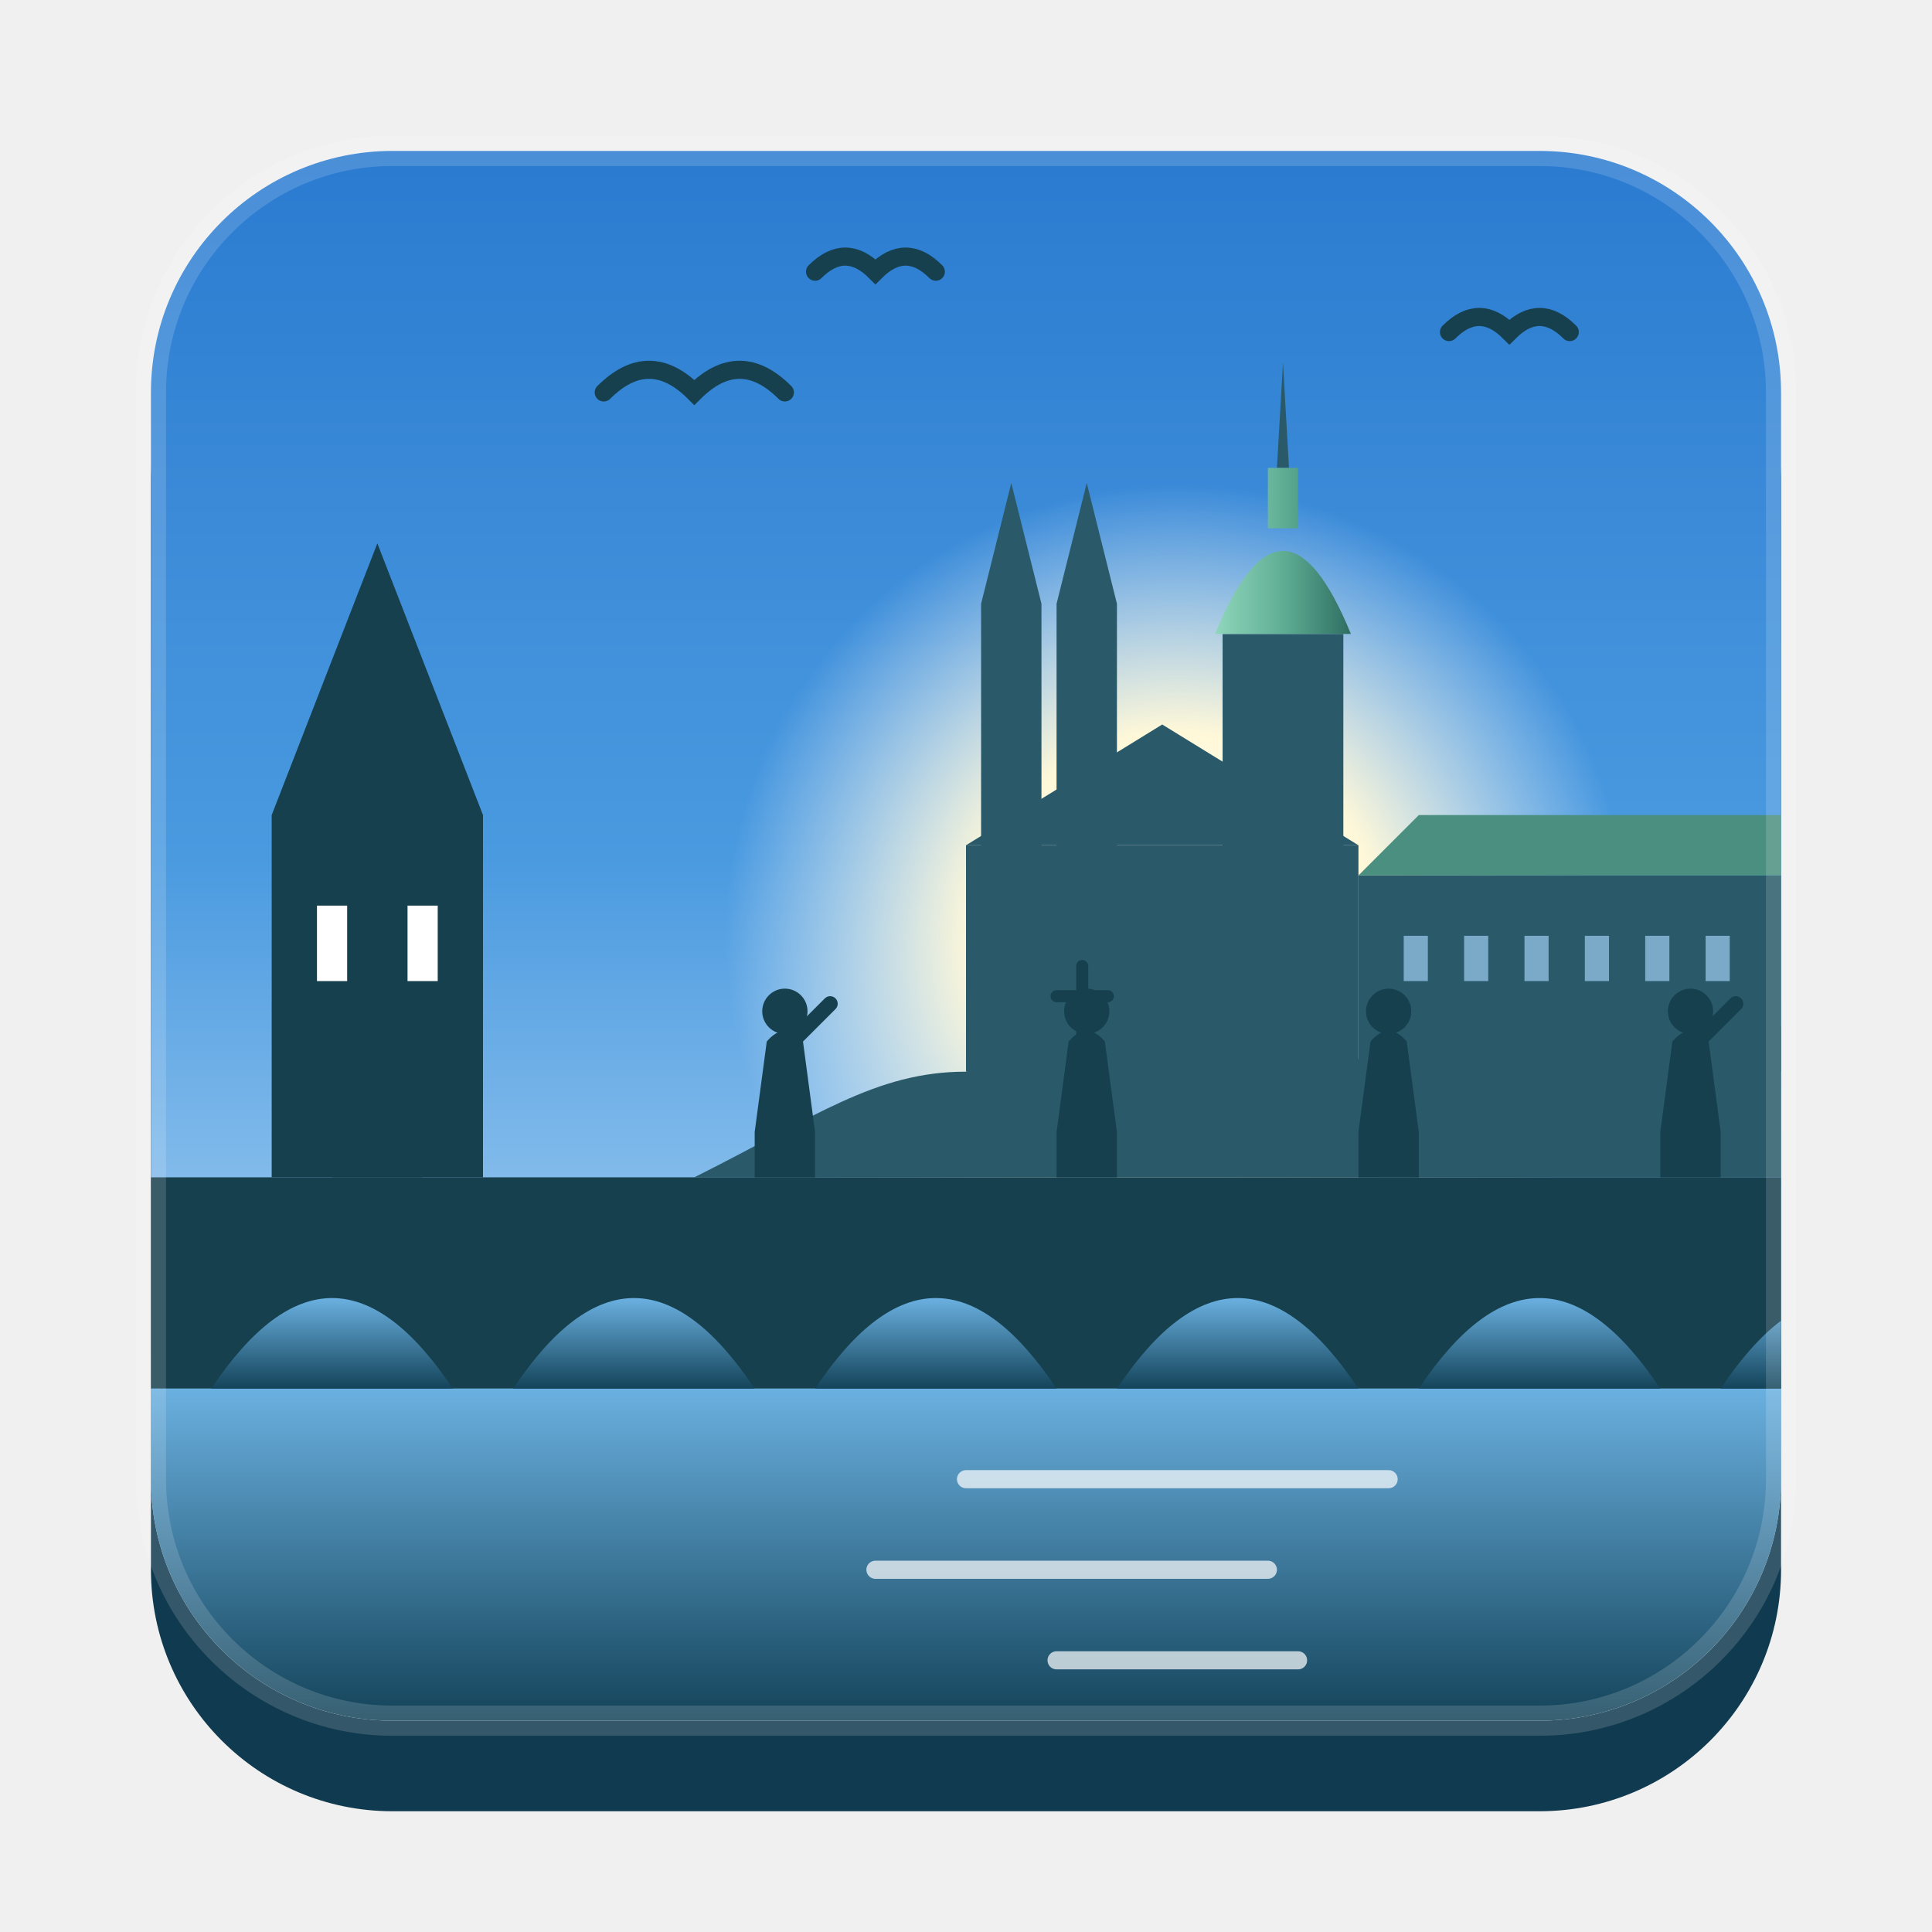
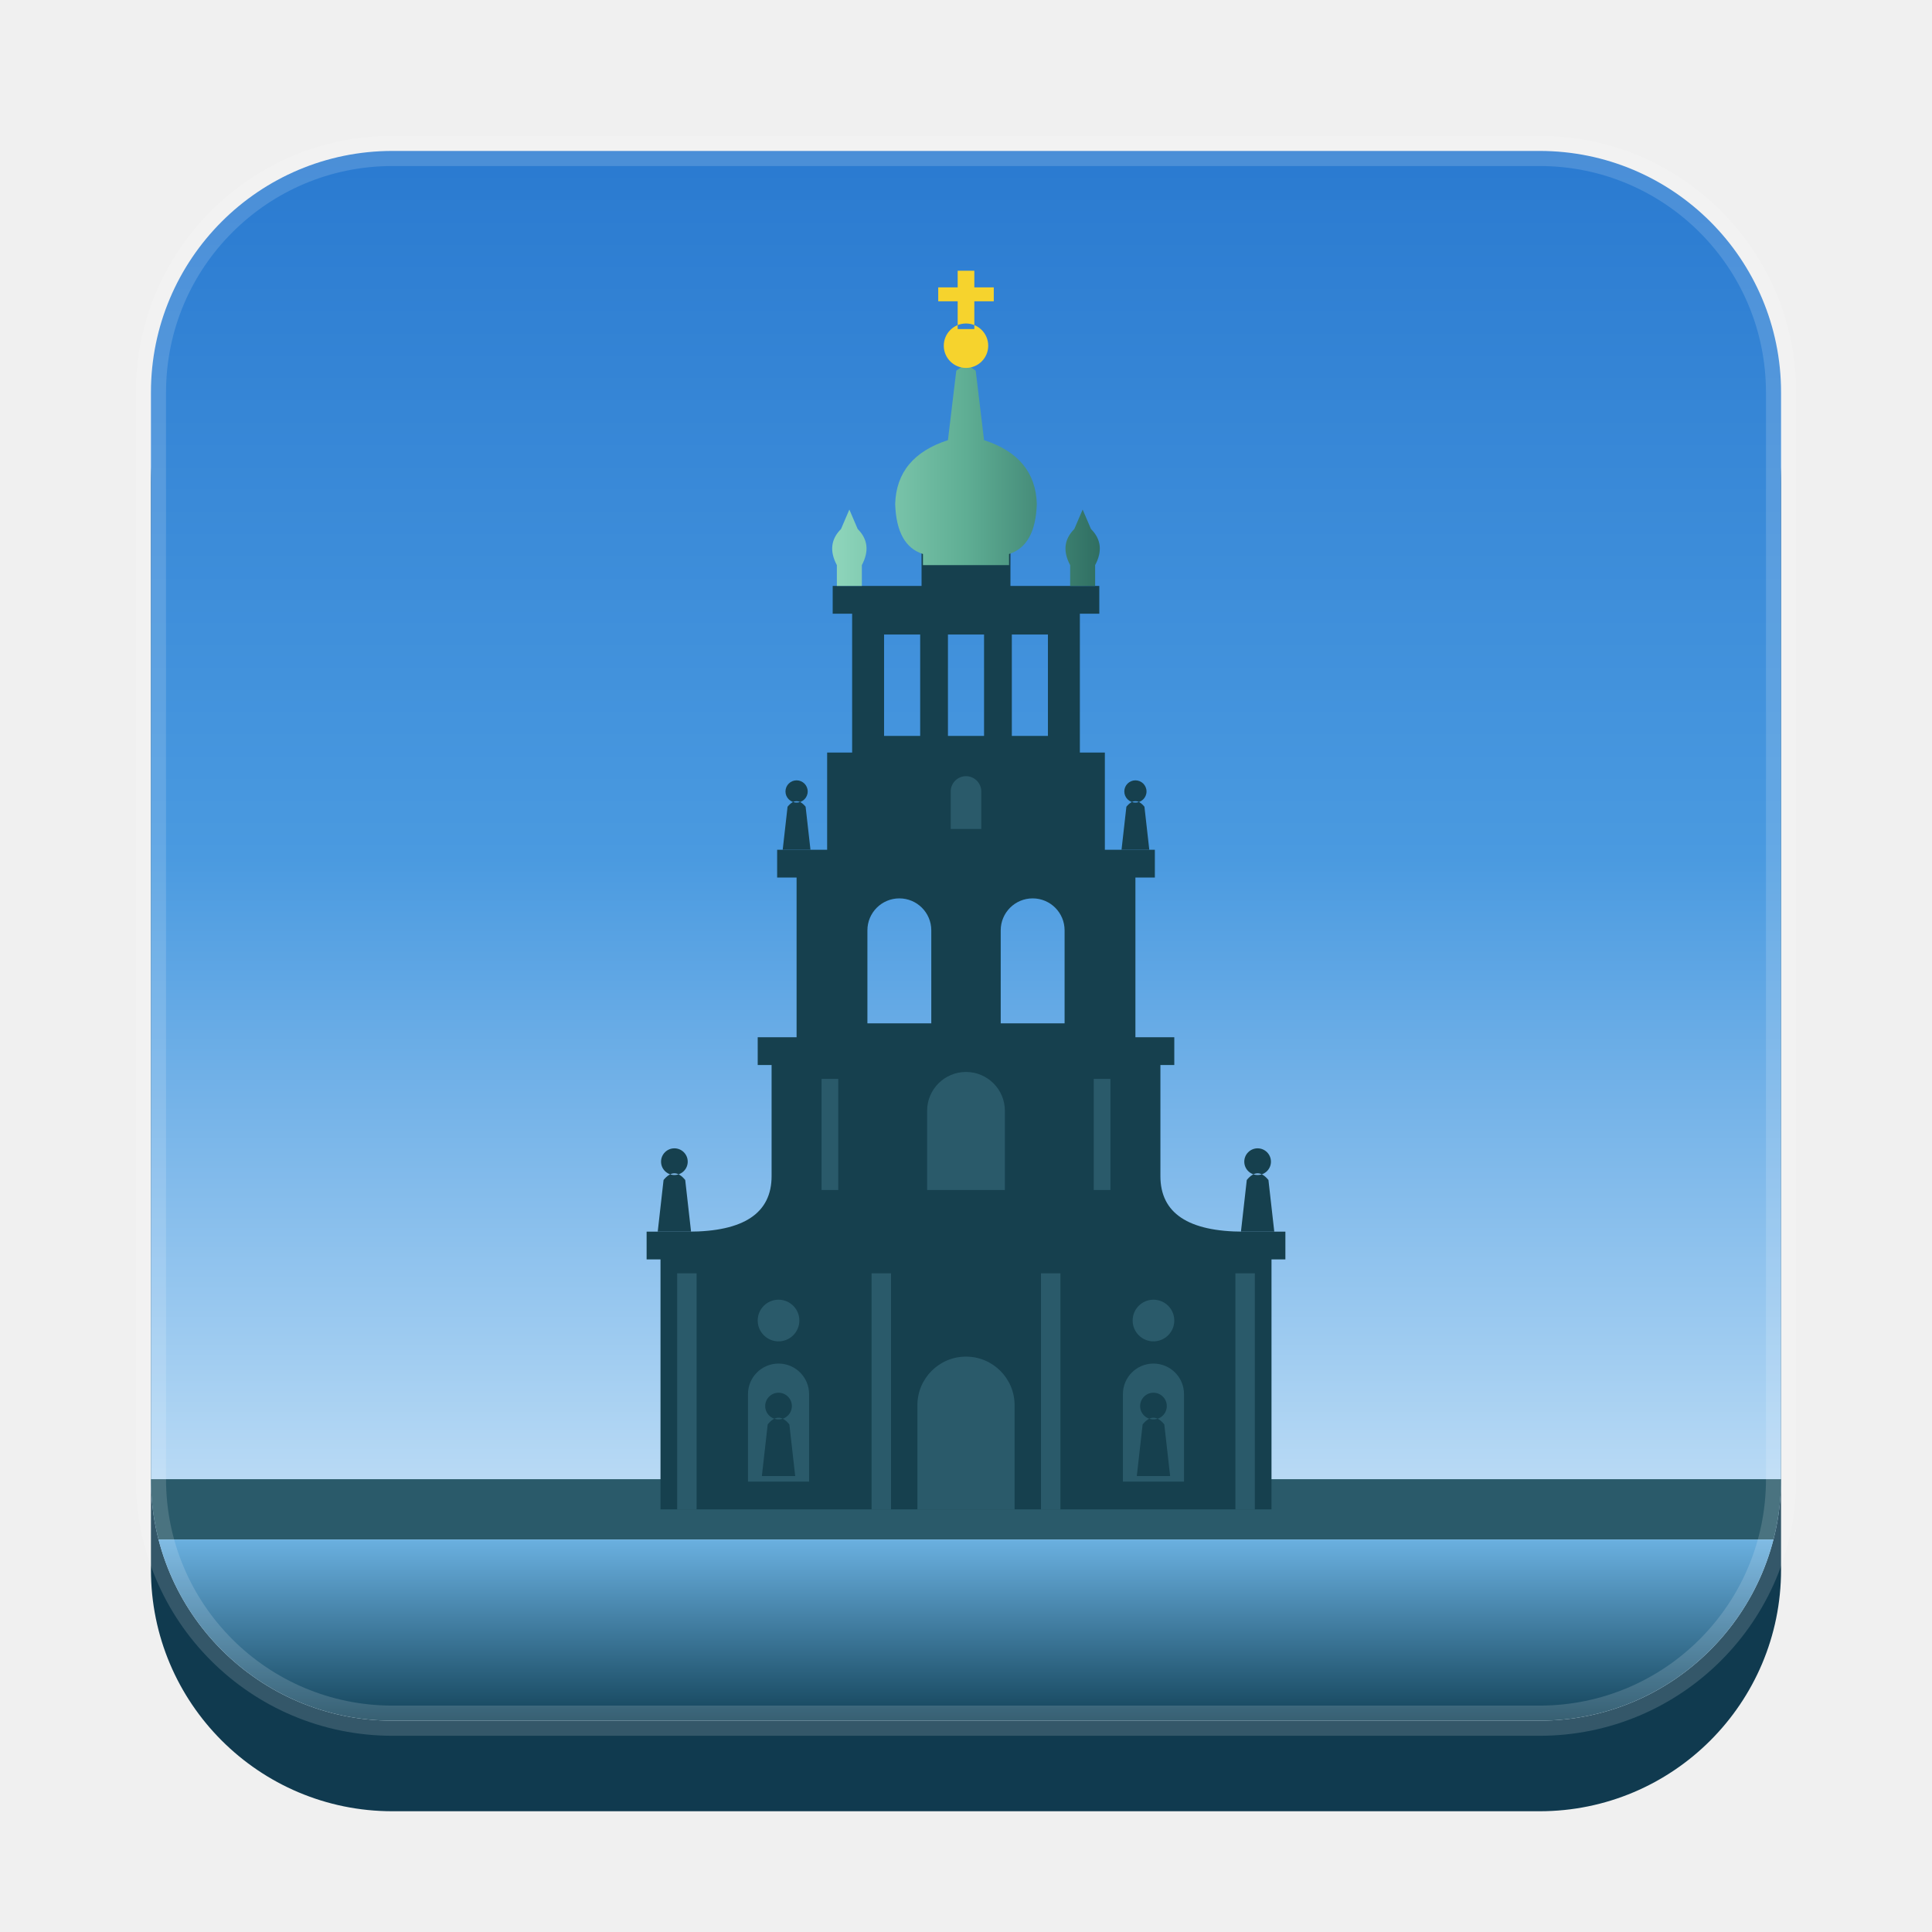
<svg xmlns="http://www.w3.org/2000/svg" width="128" height="128" viewBox="0 0 128 128">
  <defs>
    <linearGradient id="sky" x1="0" y1="0" x2="0" y2="1">
      <stop offset="0" stop-color="#2a7ad0" />
      <stop offset=".45" stop-color="#4a9ae0" />
      <stop offset=".75" stop-color="#9ccaf0" />
      <stop offset="1" stop-color="#e8f4fc" />
    </linearGradient>
-     <radialGradient id="haze" cx=".5" cy=".5" r=".5">
-       <stop offset="0" stop-color="#fff" />
-       <stop offset=".45" stop-color="#fff8d8" />
-       <stop offset="1" stop-color="#fff" stop-opacity="0" />
-     </radialGradient>
-     <linearGradient id="river" x1="0" y1="0" x2="0" y2="1">
-       <stop offset="0" stop-color="#6ab0e0" />
-       <stop offset="1" stop-color="#14445a" />
-     </linearGradient>
    <linearGradient id="copper" x1="0" y1="0" x2="1" y2="0">
      <stop offset="0" stop-color="#8fd6bc" />
      <stop offset=".5" stop-color="#5fae94" />
      <stop offset="1" stop-color="#2f6e62" />
+     </linearGradient>
+     <linearGradient id="river" gradientUnits="userSpaceOnUse" x1="0" y1="102" x2="0" y2="114">
+       <stop offset="0" stop-color="#6ab0e0" />
+       <stop offset="1" stop-color="#14445a" />
    </linearGradient>
    <clipPath id="face">
      <rect x="10" y="10" width="108" height="104" rx="16" />
    </clipPath>
  </defs>
  <rect x="10" y="16" width="108" height="104" rx="16" fill="#103a4f" />
  <g clip-path="url(#face)">
    <rect x="10" y="10" width="108" height="104" fill="url(#sky)" />
-     <circle cx="78" cy="62" r="30" fill="url(#haze)" />
-     <g fill="#2a5a6a">
-       <path d="M46 78 C54 74 58 71 64 71 Q72 69 80 70 T118 68 V78Z" />
-       <rect x="64" y="56" width="26" height="15" />
-       <path d="M64 56 L77 48 L90 56Z" />
-       <path d="M65 71 V40 L67 32 L69 40 V71Z" />
-       <path d="M70 71 V40 L72 32 L74 40 V71Z" />
-       <rect x="81" y="42" width="8" height="16" />
-       <path d="M84.6 31 L85 24 L85.4 31Z" />
-       <rect x="90" y="58" width="30" height="13" />
+     <path d="M10 98 H118 V102 H10Z" fill="#2a5a6a" />
+     <g transform="translate(5.12 8) scale(0.92)">
+       <path fill-rule="evenodd" d="M64 31 L67.2 31 L67.2 33.5 L73.6 33.5 L73.6 35.5 L72.2 35.5 L72.2 45.5 L74 45.5 L74 52.5 L77.6 52.5 L77.6 54.5 L76.2 54.5 L76.2 66 L79 66 L79 68 L78 68 L78 76 Q78 80 84 80 L87 80 L87 82 L86 82 L86 100 L42 100 L42 82 L41 82 L41 80 L44 80 Q50 80 50 76 L50 68 L49 68 L49 66 L51.8 66 L51.8 54.5 L50.4 54.5 L50.4 52.5 L54 52.5 L54 45.5 L55.8 45.5 L55.8 35.5 L54.4 35.5 L54.4 33.5 L60.8 33.5 L60.8 31 L64 31Z M58.1 37 H60.7 V44.3 H58.1Z M62.7 37 H65.3 V44.3 H62.7Z M67.3 37 H69.9 V44.3 H67.3Z M56.9 65 V58.3 A2.3 2.3 0 0 1 61.5 58.3 V65Z M66.5 65 V58.3 A2.3 2.3 0 0 1 71.1 58.3 V65Z" fill="#16404e" />
+       <path d="M50.8 52.5 L51.15 49.4 Q51.8 48.6 52.45 49.4 L52.8 52.5Z M51 48.3 A0.8 0.8 0 1 0 52.6 48.3 A0.8 0.8 0 1 0 51 48.3Z M75.2 52.5 L75.55 49.4 Q76.2 48.6 76.85 49.4 L77.2 52.5Z M75.4 48.3 A0.8 0.8 0 1 0 77 48.3 A0.8 0.8 0 1 0 75.4 48.3Z M41.8 80 L42.22 76.28 Q43 75.32 43.78 76.28 L44.2 80Z M42.04 74.96 A0.96 0.96 0 1 0 43.96 74.96 A0.96 0.96 0 1 0 42.04 74.96Z M83.8 80 L84.22 76.28 Q85 75.32 85.78 76.28 L86.2 80Z M84.04 74.96 A0.96 0.96 0 1 0 85.96 74.96 A0.96 0.96 0 1 0 84.04 74.96Z" fill="#16404e" />
+       <path d="M60.5 100 V92.5 A3.5 3.5 0 0 1 67.5 92.5 V100Z M61.2 77 V71.3 A2.8 2.8 0 0 1 66.8 71.3 V77Z M62.9 51 V48.3 A1.1 1.1 0 0 1 65.1 48.3 V51Z M57.2 83 H58.6 V100 H57.2Z M69.4 83 H70.8 V100 H69.4Z M43.2 83 H44.6 V100 H43.2Z M83.4 83 H84.8 V100 H83.4Z M48.3 98 V91.7 A2.2 2.2 0 0 1 52.7 91.7 V98Z M75.3 98 V91.7 A2.2 2.2 0 0 1 79.7 91.7 V98Z M49 86.4 A1.5 1.5 0 1 0 52 86.4 A1.5 1.5 0 1 0 49 86.4Z M76 86.4 A1.5 1.5 0 1 0 79 86.4 A1.5 1.5 0 1 0 76 86.4Z M53.6 69 H54.8 V77 H53.6Z M73.2 69 H74.4 V77 H73.2Z" fill="#2a5a6a" />
+       <path d="M49.3 97.6 L49.72 93.88 Q50.5 92.92 51.28 93.88 L51.7 97.6Z M49.54 92.56 A0.96 0.96 0 1 0 51.46 92.56 A0.96 0.96 0 1 0 49.54 92.56Z M76.3 97.6 L76.72 93.88 Q77.5 92.92 78.28 93.88 L78.7 97.6Z M76.54 92.56 A0.96 0.96 0 1 0 78.46 92.56 A0.96 0.96 0 1 0 76.54 92.56Z" fill="#16404e" />
+       <path d="M64 17.5 L64.7 18 L65.3 23 Q69 24.2 69.1 27.6 Q69 30.6 67.1 31.2 L67.1 32 L60.9 32 L60.9 31.2 Q59 30.6 58.9 27.6 Q59 24.2 62.7 23 L63.3 18 L64 17.5Z M54.7 33.5 V32 Q53.9 30.5 55 29.4 L55.6 28 L56.2 29.4 Q57.3 30.5 56.5 32 V33.5Z M71.5 33.5 V32 Q70.7 30.5 71.8 29.4 L72.4 28 L73 29.4 Q74.1 30.5 73.3 32 V33.5Z" fill="url(#copper)" />
+       <path d="M63.4 15 V10.8 H64.6 V15Z M62 12 H66 V13 H62Z M62.4 16.2 A1.6 1.6 0 1 0 65.6 16.2 A1.6 1.6 0 1 0 62.4 16.2Z" fill="#f6d32d" />
    </g>
-     <path d="M80.5 42 Q85 31 89.5 42Z M84 31 H86 V35 H84Z" fill="url(#copper)" />
-     <path d="M90 58 L94 54 H120 V58Z" fill="#4a8f80" />
-     <g fill="#9ccaf0" opacity=".7">
-       <rect x="93" y="62" width="1.6" height="3" />
-       <rect x="97" y="62" width="1.6" height="3" />
-       <rect x="101" y="62" width="1.6" height="3" />
-       <rect x="105" y="62" width="1.6" height="3" />
-       <rect x="109" y="62" width="1.6" height="3" />
-       <rect x="113" y="62" width="1.6" height="3" />
-     </g>
-     <g fill="#16404e">
-       <rect x="10" y="78" width="108" height="14" />
-       <path d="M22 78 V48 L25 44 L28 48 V78Z" />
-       <path d="M18 78 V54 L25 36 L32 54 V78Z" />
-       <path d="M50 78 V75 L50.8 69 Q52 67.6 53.2 69 L54 75 V78Z" />
-       <circle cx="52" cy="67" r="1.5" />
-       <path d="M70 78 V75 L70.8 69 Q72 67.6 73.2 69 L74 75 V78Z" />
-       <circle cx="72" cy="67" r="1.5" />
-       <path d="M90 78 V75 L90.8 69 Q92 67.6 93.2 69 L94 75 V78Z" />
-       <circle cx="92" cy="67" r="1.5" />
-       <path d="M110 78 V75 L110.8 69 Q112 67.6 113.2 69 L114 75 V78Z" />
-       <circle cx="112" cy="67" r="1.5" />
-     </g>
-     <g fill="none" stroke="#16404e" stroke-linecap="round">
-       <path d="M52 69.5 L55 66.5 M112 69.5 L115 66.5" />
-       <path d="M71.7 71 V64 M70 66 H73.4" stroke-width=".8" />
-     </g>
-     <g fill="#fff">
-       <rect x="21" y="60" width="2" height="5" />
-       <rect x="27" y="60" width="2" height="5" />
-     </g>
-     <rect x="10" y="92" width="108" height="22" fill="url(#river)" />
-     <path d="M14 92 Q22 80 30 92Z M34 92 Q42 80 50 92Z M54 92 Q62 80 70 92Z M74 92 Q82 80 90 92Z M94 92 Q102 80 110 92Z M114 92 Q122 80 130 92Z" fill="url(#river)" />
-     <path d="M64 98 H92 M58 104 H84 M70 110 H86" stroke="#fff" stroke-opacity=".7" stroke-width="1.2" stroke-linecap="round" />
-     <g fill="none" stroke="#16404e" stroke-width="1.2" stroke-linecap="round">
-       <path d="M40 26 q3 -3 6 0 q3 -3 6 0" />
-       <path d="M54 18 q2 -2 4 0 q2 -2 4 0" />
-       <path d="M96 22 q2 -2 4 0 q2 -2 4 0" />
-     </g>
+     <rect x="10" y="102" width="108" height="12" fill="url(#river)" />
  </g>
  <rect x="10" y="10" width="108" height="104" rx="16" fill="none" stroke="#fff" stroke-opacity=".15" stroke-width="2" />
</svg>
